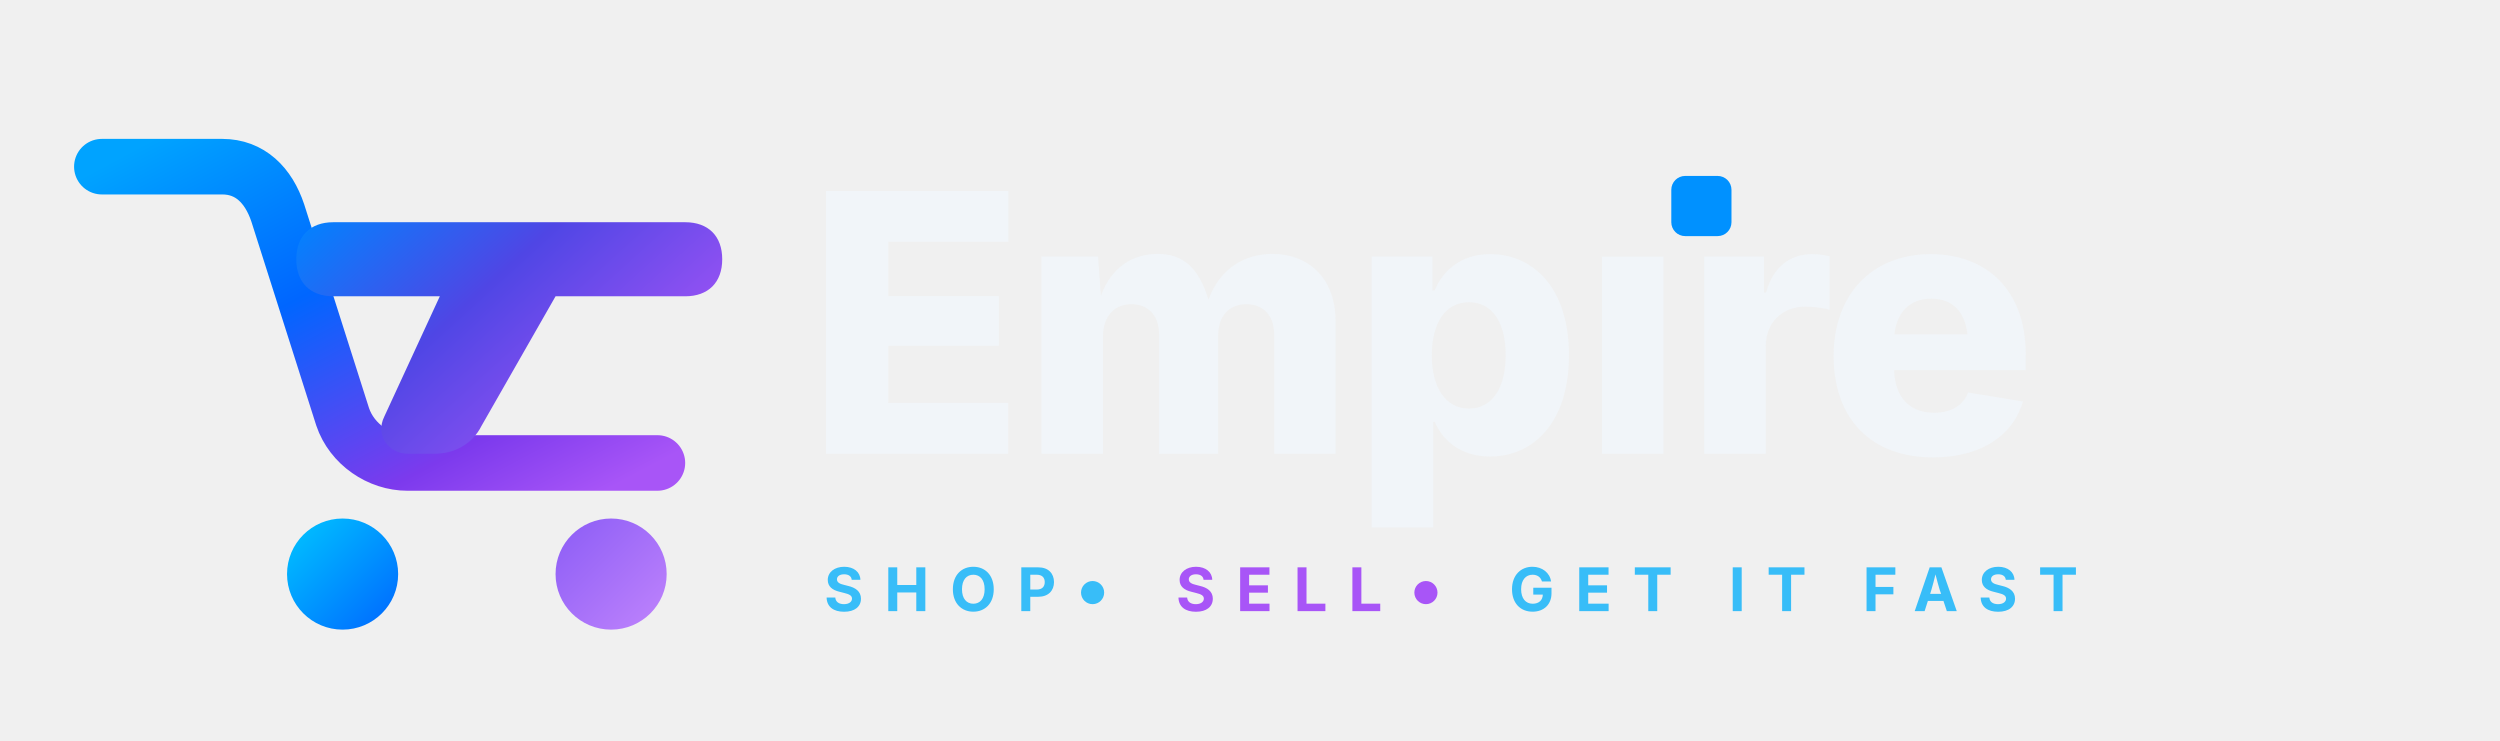
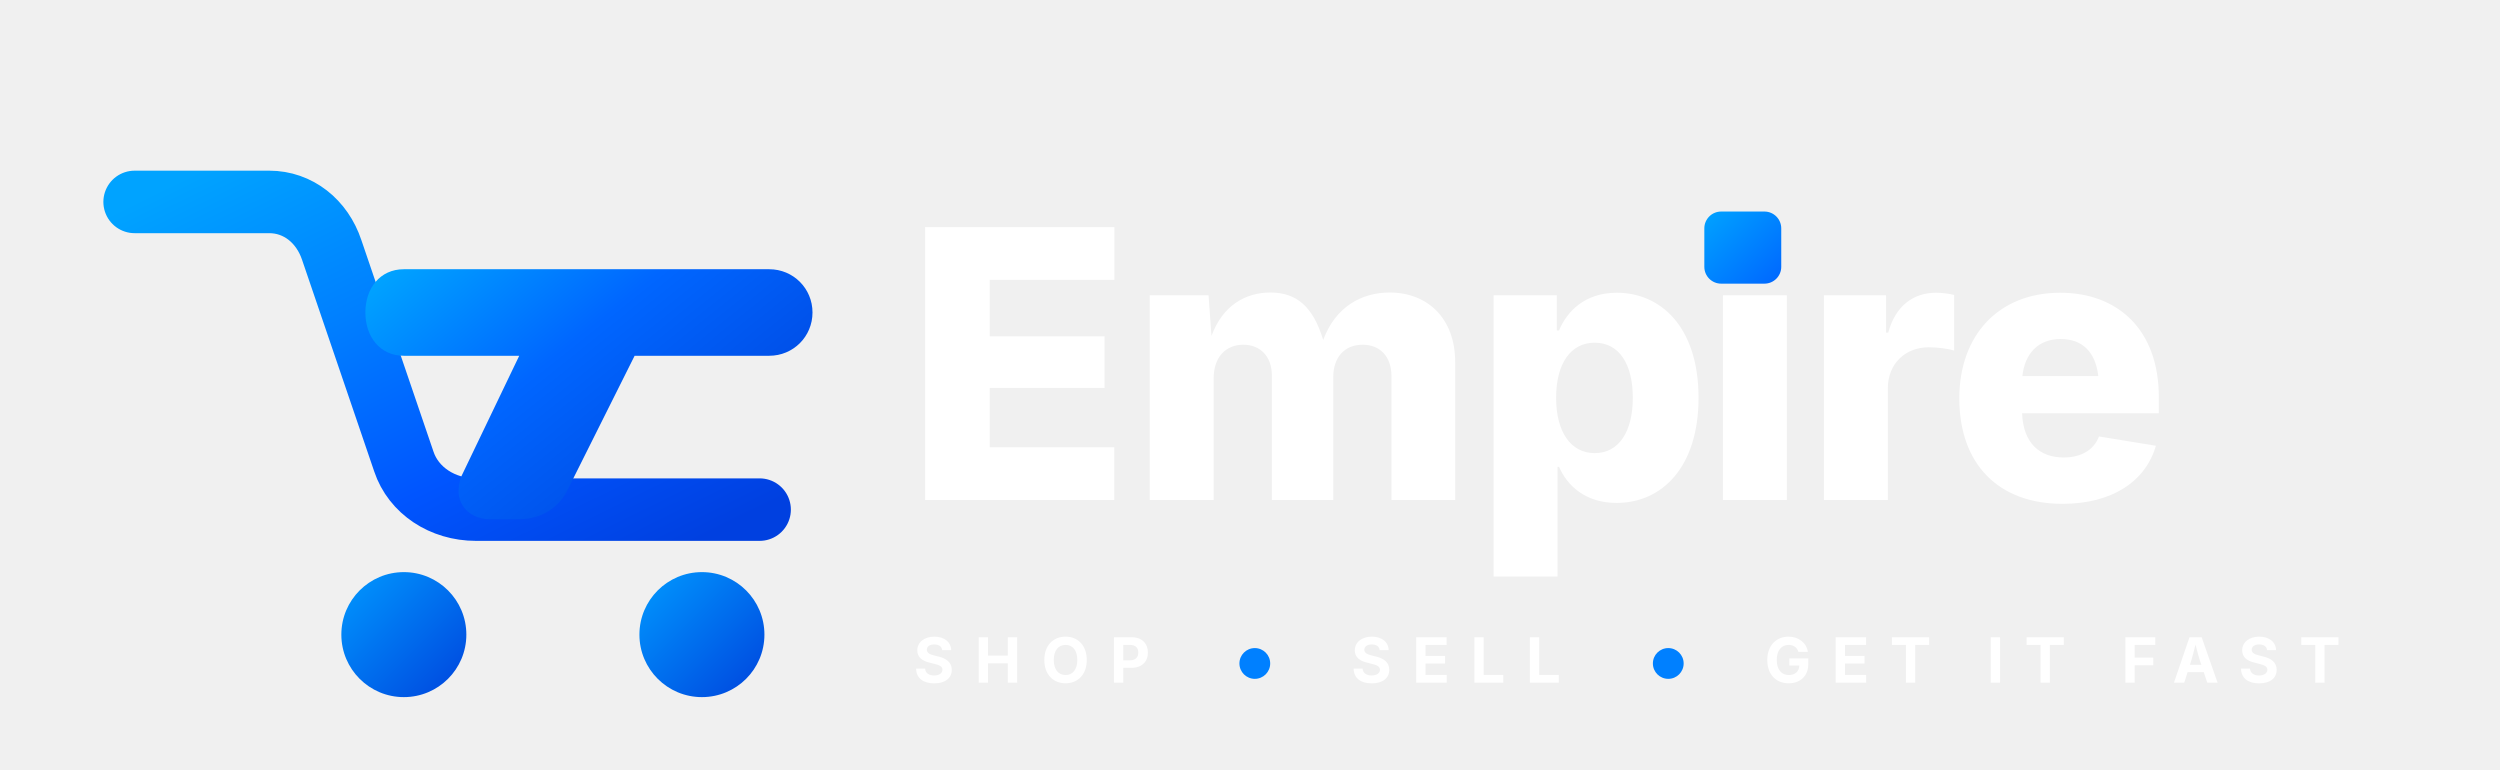
- <svg xmlns="http://www.w3.org/2000/svg" viewBox="0 0 540 160" width="100%" height="100%" fill="none">
+ <svg xmlns="http://www.w3.org/2000/svg" viewBox="0 0 520 160" width="100%" height="100%" fill="none">
  <defs>
    <linearGradient id="logoCartFrame" x1="0%" y1="0%" x2="100%" y2="100%">
      <stop offset="0%" stop-color="#00A3FF" />
-       <stop offset="40%" stop-color="#0066FF" />
-       <stop offset="80%" stop-color="#7C3AED" />
-       <stop offset="100%" stop-color="#A855F7" />
+       <stop offset="35%" stop-color="#0080FF" />
+       <stop offset="70%" stop-color="#0055FF" />
+       <stop offset="100%" stop-color="#0040E0" />
    </linearGradient>
-     <linearGradient id="logoBasket" x1="0%" y1="0%" x2="100%" y2="60%">
-       <stop offset="0%" stop-color="#0084FF" />
-       <stop offset="45%" stop-color="#4F46E5" />
-       <stop offset="100%" stop-color="#A855F7" />
+     <linearGradient id="logoBasket" x1="0%" y1="0%" x2="100%" y2="70%">
+       <stop offset="0%" stop-color="#00A8FF" />
+       <stop offset="45%" stop-color="#0066FF" />
+       <stop offset="100%" stop-color="#0044DD" />
    </linearGradient>
    <linearGradient id="logoSpeed1" x1="0%" y1="0%" x2="100%" y2="0%">
-       <stop offset="0%" stop-color="#00A3FF" stop-opacity="0.2" />
+       <stop offset="0%" stop-color="#00A3FF" stop-opacity="0.1" />
      <stop offset="100%" stop-color="#00A3FF" />
    </linearGradient>
    <linearGradient id="logoSpeed2" x1="0%" y1="0%" x2="100%" y2="0%">
-       <stop offset="0%" stop-color="#00A3FF" stop-opacity="0.2" />
+       <stop offset="0%" stop-color="#00A3FF" stop-opacity="0.1" />
      <stop offset="100%" stop-color="#00A3FF" />
    </linearGradient>
    <linearGradient id="logoSpeed3" x1="0%" y1="0%" x2="100%" y2="0%">
-       <stop offset="0%" stop-color="#00A3FF" stop-opacity="0.2" />
+       <stop offset="0%" stop-color="#00A3FF" stop-opacity="0.1" />
      <stop offset="100%" stop-color="#00A3FF" />
    </linearGradient>
-     <linearGradient id="logoLeftWheel" x1="0%" y1="0%" x2="100%" y2="100%">
-       <stop offset="0%" stop-color="#00C6FF" />
+     <linearGradient id="logoWheel1" x1="0%" y1="0%" x2="100%" y2="100%">
+       <stop offset="0%" stop-color="#0099FF" />
+       <stop offset="100%" stop-color="#0044DD" />
+     </linearGradient>
+     <linearGradient id="logoWheel2" x1="0%" y1="0%" x2="100%" y2="100%">
+       <stop offset="0%" stop-color="#0099FF" />
+       <stop offset="100%" stop-color="#0044DD" />
+     </linearGradient>
+     <linearGradient id="logoDotGrad" x1="0%" y1="0%" x2="100%" y2="100%">
+       <stop offset="0%" stop-color="#00A3FF" />
      <stop offset="100%" stop-color="#0066FF" />
    </linearGradient>
-     <linearGradient id="logoRightWheel" x1="0%" y1="0%" x2="100%" y2="100%">
-       <stop offset="0%" stop-color="#8B5CF6" />
-       <stop offset="100%" stop-color="#C084FC" />
-     </linearGradient>
  </defs>
-   <line x1="8" y1="52" x2="40" y2="52" stroke="url(#logoSpeed1)" stroke-width="7" stroke-linecap="round" />
-   <line x1="18" y1="72" x2="52" y2="72" stroke="url(#logoSpeed2)" stroke-width="7" stroke-linecap="round" />
-   <line x1="28" y1="92" x2="58" y2="92" stroke="url(#logoSpeed3)" stroke-width="7" stroke-linecap="round" />
-   <path d="M 22 36 L 48 36 C 54 36 58 40 60 46 L 74 90 C 76 96 82 100 88 100 L 142 100" fill="none" stroke="url(#logoCartFrame)" stroke-width="12" stroke-linecap="round" stroke-linejoin="round" />
-   <path d="M 72 48 L 148 48 C 153 48 156 51 156 56 C 156 61 153 64 148 64 L 120 64 L 104 92 C 102 96 98 98 94 98 L 88 98 C 84 98 81 94 83 90 L 95 64 L 72 64 C 67 64 64 61 64 56 C 64 51 67 48 72 48 Z" fill="url(#logoBasket)" />
-   <circle cx="74" cy="124" r="12" fill="url(#logoLeftWheel)" />
-   <circle cx="132" cy="124" r="12" fill="url(#logoRightWheel)" />
-   <g fill="#F1F5F9" font-family="'Poppins', 'Inter', -apple-system, sans-serif" font-size="78" font-weight="800" letter-spacing="-1">
-     <text x="174" y="98">Emp<tspan fill="#F1F5F9">ı</tspan>re</text>
+   <line x1="10" y1="56" x2="48" y2="56" stroke="url(#logoSpeed1)" stroke-width="7" stroke-linecap="round" />
+   <line x1="22" y1="78" x2="60" y2="78" stroke="url(#logoSpeed2)" stroke-width="7" stroke-linecap="round" />
+   <line x1="36" y1="100" x2="66" y2="100" stroke="url(#logoSpeed3)" stroke-width="7" stroke-linecap="round" />
+   <path d="M 28 42 L 56 42 C 62 42 67 46 69 52 L 84 96 C 86 102 92 106 99 106 L 158 106" fill="none" stroke="url(#logoCartFrame)" stroke-width="13" stroke-linecap="round" stroke-linejoin="round" />
+   <path d="M 84 56 L 160 56 C 165 56 169 60 169 65 C 169 70 165 74 160 74 L 132 74 L 118 102 C 116 106 112 108 108 108 L 102 108 C 97 108 94 104 96 99 L 108 74 L 84 74 C 79 74 76 70 76 65 C 76 60 79 56 84 56 Z" fill="url(#logoBasket)" />
+   <circle cx="84" cy="132" r="13" fill="url(#logoWheel1)" />
+   <circle cx="146" cy="132" r="13" fill="url(#logoWheel2)" />
+   <g fill="#FFFFFF" font-family="'Poppins', 'Inter', -apple-system, sans-serif" font-size="78" font-weight="800" letter-spacing="-0.8">
+     <text x="188" y="104">Emp</text>
+     <text x="354" y="104">ı</text>
+     <text x="375" y="104">re</text>
  </g>
-   <rect x="361" y="38" width="13" height="13" rx="3" fill="#0091FF" />
-   <g font-family="'Inter', 'Poppins', sans-serif" font-size="13" font-weight="700" letter-spacing="4.5">
-     <text x="178" y="132" fill="#38BDF8">SHOP</text>
-     <circle cx="236" cy="128" r="2.5" fill="#38BDF8" />
-     <text x="254" y="132" fill="#A855F7">SELL</text>
-     <circle cx="308" cy="128" r="2.5" fill="#A855F7" />
-     <text x="326" y="132" fill="#38BDF8">GET IT FAST</text>
+   <rect x="354.5" y="44" width="16" height="15" rx="3.5" fill="url(#logoDotGrad)" />
+   <g font-family="'Inter', 'Poppins', sans-serif" font-size="13" font-weight="700" letter-spacing="4.2" fill="#FFFFFF">
+     <text x="190" y="142">SHOP</text>
+     <circle cx="261" cy="138" r="3.2" fill="#0080FF" />
+     <text x="281" y="142">SELL</text>
+     <circle cx="347" cy="138" r="3.2" fill="#0080FF" />
+     <text x="367" y="142">GET IT FAST</text>
  </g>
</svg>
